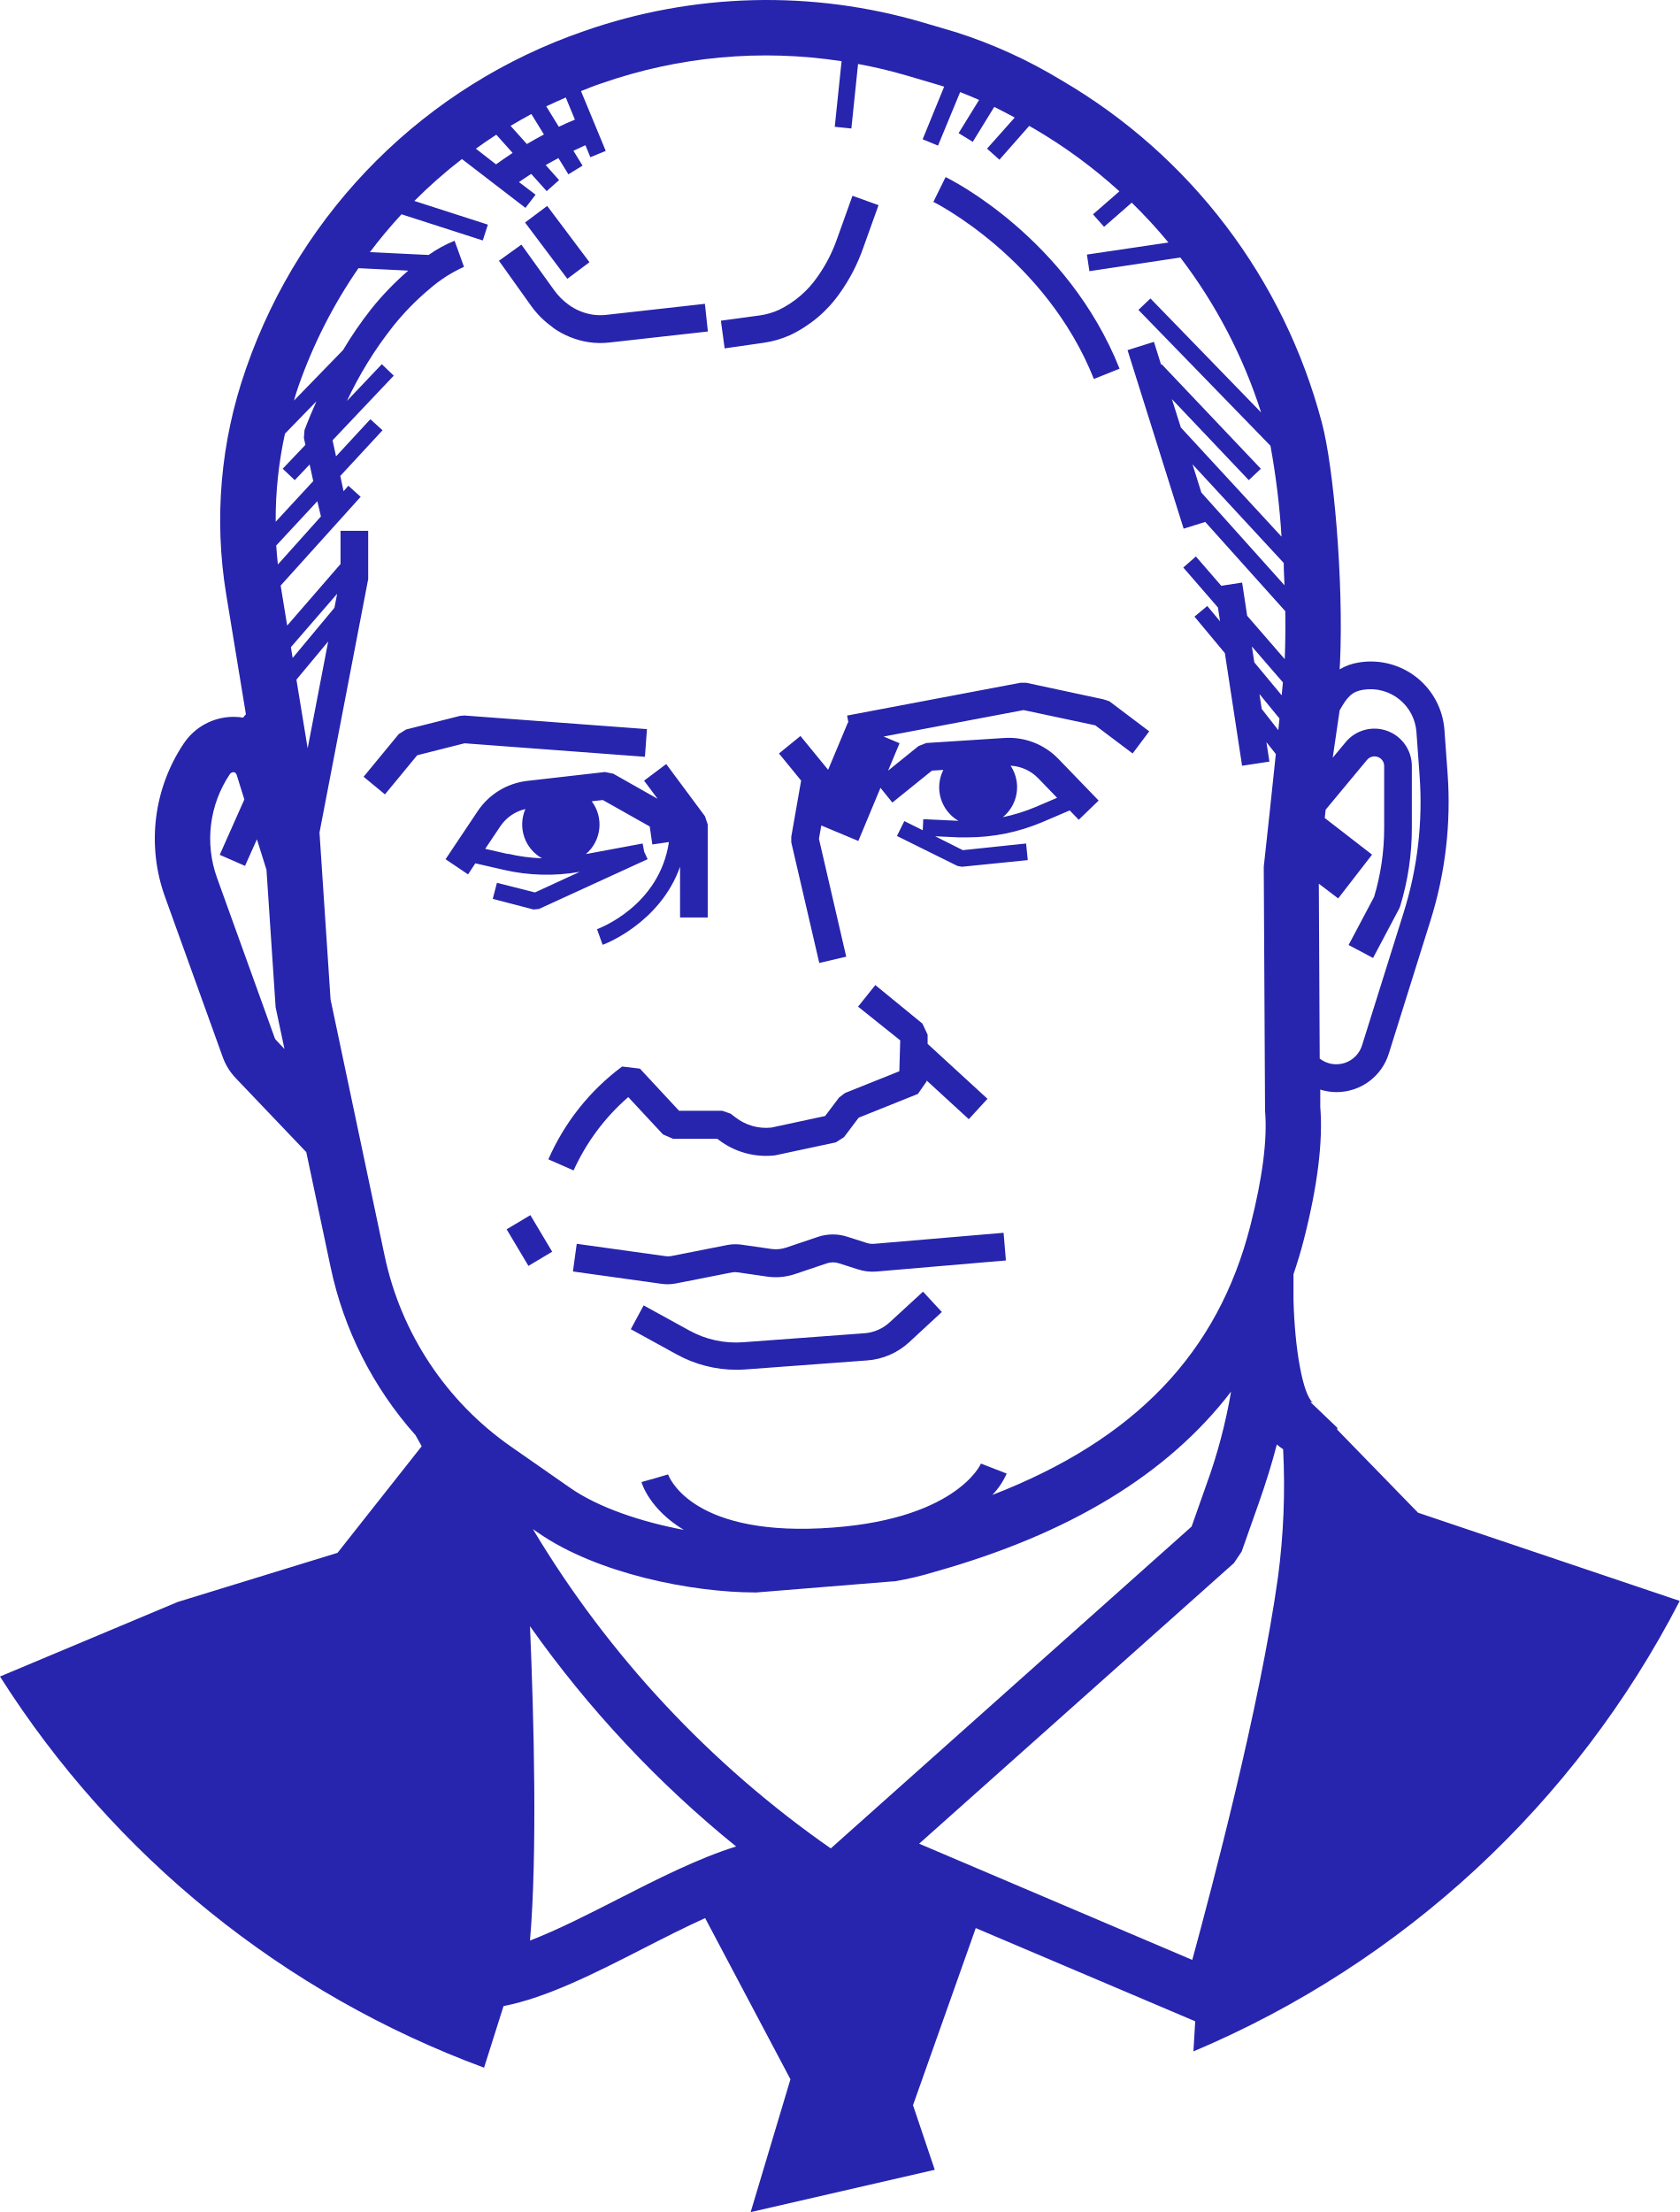
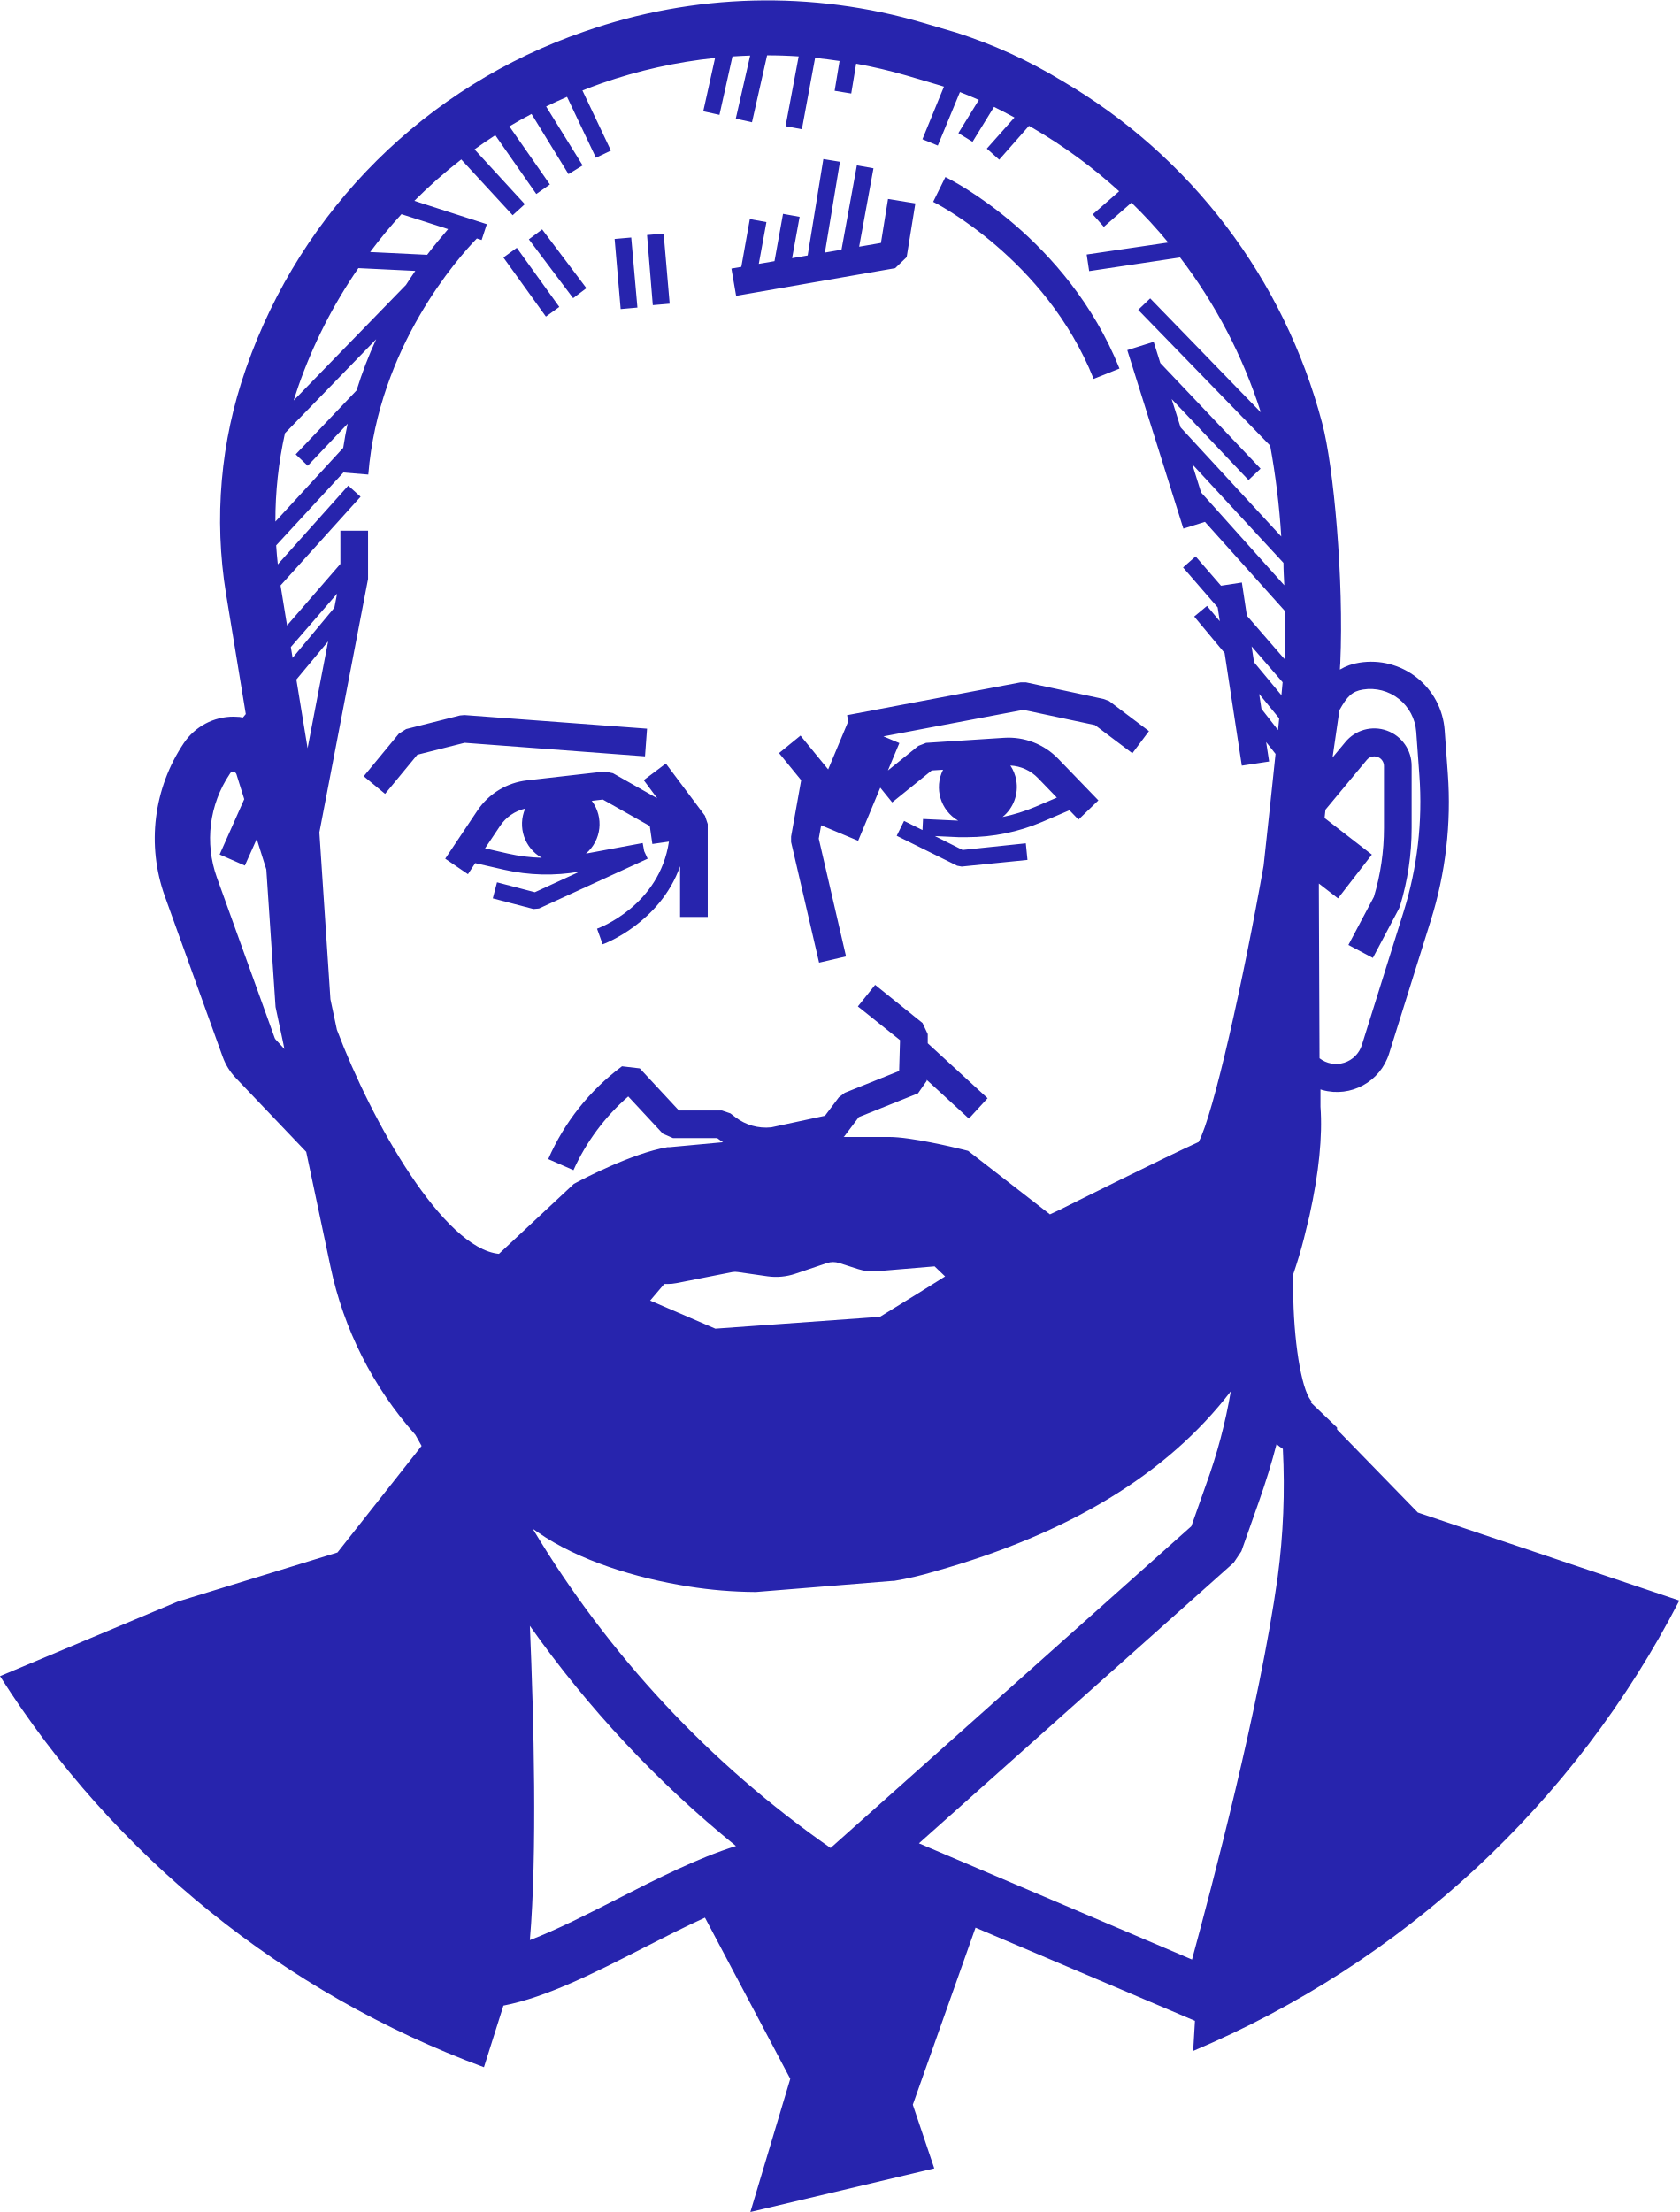
- <svg xmlns="http://www.w3.org/2000/svg" viewBox="0 0 303.56 399.7">
+ <svg xmlns="http://www.w3.org/2000/svg" viewBox="0 0 303.56 399.79">
  <g id="Layer_2" data-name="Layer 2">
    <g id="Layer_1-2" data-name="Layer 1">
-       <path d="M158,224.75a3.45,3.45,0,0,1-1.38-.16l-3.44-1.1a8.48,8.48,0,0,0-5.34,0l-5.75,1.94a5.88,5.88,0,0,1-2.71.25l-5.35-.77a8,8,0,0,0-2.66.07l-10.14,2a3,3,0,0,1-1,0l-16-2.23-.69,5,16,2.23a7.81,7.81,0,0,0,1.1.08,8,8,0,0,0,1.54-.15l10.14-2a3,3,0,0,1,1,0l5.35.77a10.91,10.91,0,0,0,5-.46l5.75-1.94a3.5,3.5,0,0,1,2.22,0l3.44,1.1a8.57,8.57,0,0,0,3.32.38l23.39-2-.42-5Zm-41.45-88,.37-5-33-2.46-.8.07-9.74,2.46-1.32.83-6.35,7.71,3.86,3.18,5.83-7.07,8.55-2.16Zm44.26,102.16a7.51,7.51,0,0,1-4.52,2l-22,1.63a17.4,17.4,0,0,1-9.69-2.11l-8.28-4.55L114,240.18l8.28,4.55a22.36,22.36,0,0,0,10.8,2.78q.83,0,1.67-.06l22-1.63a12.52,12.52,0,0,0,7.55-3.28l5.91-5.47-3.4-3.67Zm-71-79.39-.76,2.9,7.35,1.92,1-.09,19.64-9-.63-1.36-.27-1.47-10.26,1.91a7,7,0,0,0,1.06-9.54l2-.23,8.48,4.78.47,3.25,3-.43c-1.73,11.52-12.54,15.57-13,15.74l.51,1.41.5,1.41c.13,0,10.35-3.82,14-14.1v9.16h5v-16.8l-.5-1.49-7-9.43-4,3,2.44,3.28-8-4.53-1.51-.31-14,1.6a12.47,12.47,0,0,0-9,5.47l-5.81,8.69L84.59,158l1.31-2,5.24,1.2a34.47,34.47,0,0,0,13.63.34l-8.09,3.72Zm2-5.2-4.12-.94,2.72-4.06a7.48,7.48,0,0,1,4.54-3.13,7,7,0,0,0,3,8.9A31.4,31.4,0,0,1,91.8,154.27Zm8.08-95.14a15.05,15.05,0,0,0,6.43,2.64,14.37,14.37,0,0,0,3.74.08l17.87-2-.54-5-17.87,2a9.36,9.36,0,0,1-2.44-.05,9.91,9.91,0,0,1-4.29-1.77,11.61,11.61,0,0,1-2.68-2.69L94.23,44.2l-4.06,2.92L96,55.29A16.58,16.58,0,0,0,99.89,59.14Zm13.67,139.08,6.25,6.72,1.83.8h8l.21.16a14.08,14.08,0,0,0,10.21,2.83l11-2.35,1.47-.94,2.65-3.52,10.7-4.29,1.57-2.25v-.19l7.63,7,3.38-3.68-10.82-9.93,0-1.66-.94-2L158.19,178l-3.12,3.9,7.62,6.09-.16,5.58-9.83,3.94-1.07.82-2.51,3.33-9.72,2.09a9,9,0,0,1-6.48-1.84l-.89-.68-1.52-.52h-7.79l-7.07-7.61-3.22-.38A41.68,41.68,0,0,0,99.1,209.49l4.56,2A38.73,38.73,0,0,1,113.56,198.22Zm-22,23.87,3.94,6.61,4.29-2.56-3.94-6.61Zm107.88-95.76-14-3h-1l-31.35,5.93.23,1.24-.08,0-3.58,8.56-5-6.11-3.88,3.16,4,4.9L143,151.2l0,1,5.06,21.8,4.87-1.13L148,151.57l.43-2.41,6.69,2.8,4-9.6,2.15,2.66,7.15-5.77,2.06-.13a7,7,0,0,0,2.73,9.2l-6.35-.3-.1,2-3.33-1.65-1.33,2.69,10.93,5.41.81.15,11.9-1.2-.3-3L174,153.62,169,151.11l4.27.2q.79,0,1.58,0a34.69,34.69,0,0,0,13.53-2.76l4.94-2.11,1.63,1.69,3.6-3.47-7.26-7.52a12.45,12.45,0,0,0-9.79-3.79l.16,2.5-.16-2.5-14.09.91-1.41.55-5.5,4.44,2.07-4.95-2.88-1.21,25.29-4.78,12.95,2.75,6.76,5.09,3-4-7.2-5.43ZM183.7,141a7,7,0,0,0-1.06-2.64,7.47,7.47,0,0,1,5,2.28l3.4,3.52-3.89,1.66a31.41,31.41,0,0,1-5.92,1.84A7,7,0,0,0,183.7,141ZM106.53,47.38,98.89,37.21l-4,3,7.64,10.17Zm31.41,14.57a17.73,17.73,0,0,0,4.84-1.39,22.93,22.93,0,0,0,9-7.6A32.61,32.61,0,0,0,156,44.8l2.77-7.73-4.71-1.69-2.77,7.73A27.56,27.56,0,0,1,147.75,50a18,18,0,0,1-7,6,12.71,12.71,0,0,1-3.47,1l-7,.95.68,5Zm59.75,6.53,4.64-1.86C192.9,43,171.79,32.41,170.89,32l-2.21,4.48C168.88,36.56,189,46.67,197.69,68.48Zm58.58,204.86-14.6-15c0-.12,0-.24,0-.36l-4.74-4.53-.13-.13a1,1,0,0,1,.49.15c-1.84-1.39-3.33-9.79-3.53-18.72,0-1.44,0-2.94,0-4.5.71-2.08,1.35-4.2,1.91-6.39,2.45-9.63,3.44-17.66,2.93-23.86l0-3.12.35.11a10,10,0,0,0,2.62.35,9.88,9.88,0,0,0,9.43-7l7.52-24a71.4,71.4,0,0,0,3.09-26.58l-.57-7.87a13.33,13.33,0,0,0-15.42-12.19,9.65,9.65,0,0,0-3.52,1.25c0-.47.06-.86.07-1.17.68-15-1.2-35.66-3.27-43.36a101.57,101.57,0,0,0-47-61.87,88.53,88.53,0,0,0-19.1-8.72l-6-1.77a100,100,0,0,0-61.25,1.56A98.6,98.6,0,0,0,44.52,66.44l-.11.32a82.61,82.61,0,0,0-3.54,40.58l3.57,21.72-.52.62c-.2,0-.39-.08-.6-.1-.36,0-.72-.05-1.09-.05a10.83,10.83,0,0,0-9,4.78A30.91,30.91,0,0,0,29.8,162l10.45,29a10.76,10.76,0,0,0,2.35,3.81l12.75,13.37,4.39,20.75a66.15,66.15,0,0,0,15.35,30.4l1.12,2L61,280.59l-28.73,8.83-.23.08L0,302.94a175.55,175.55,0,0,0,87.48,70.68L91,362.49c7.79-1.5,16.64-6,25.2-10.38,3.75-1.92,7.55-3.85,11.23-5.52l15.42,29.13-7.19,24,33.27-7.65L165,380.4l11.34-32L216,365.24l-.32,5.44a175.67,175.67,0,0,0,87.88-81.4Zm-14.43-111,6.12-7.91-8.55-6.62.16-1.5,7.48-9a1.76,1.76,0,0,1,2.28-.37,1.74,1.74,0,0,1,.82,1.49v11.19a43.3,43.3,0,0,1-1.82,12.44l-4.61,8.7,4.42,2.34,4.72-8.91a2.51,2.51,0,0,0,.18-.44,48.31,48.31,0,0,0,2.11-14.13V138.46a6.76,6.76,0,0,0-12-4.31l-2.3,2.77,1.25-8.56c1.4-2.5,2.28-3.4,4.25-3.72a8.33,8.33,0,0,1,9.63,7.62l.57,7.87a66.42,66.42,0,0,1-2.87,24.73l-7.52,24a4.87,4.87,0,0,1-7.66,2.42l-.16-31.6Zm-9.7-56.58L217.11,89l-1.6-5.1L232,101.73C232,103.09,232.09,104.45,232.14,105.8ZM102.25,17.62l1.65,4c-1,.41-2,.84-2.91,1.29l-2.27-3.7Q100.46,18.4,102.25,17.62Zm-6.21,3L98.3,24.3q-1.56.82-3.08,1.73l-2.95-3.29Q94.13,21.64,96,20.62Zm-6.35,3.72,2.95,3.29c-1,.66-2,1.36-3,2.07L86,26.87Q87.8,25.56,89.69,24.34ZM53.84,70.07l.11-.32A89.62,89.62,0,0,1,64.78,48.46l9,.44a52.56,52.56,0,0,0-6.7,6.95A67.49,67.49,0,0,0,62,63.25l-8.87,9.13Q53.44,71.22,53.84,70.07ZM58,93.32,50.22,102q-.19-1.71-.3-3.43l7.43-8Zm-6.46-15,5.65-5.81c-.75,1.69-1.48,3.41-2.16,5.21l-.11,1.42.27,1.25-4.1,4.31,2.18,2.06,2.69-2.83.65,3-6.79,7.35A72.74,72.74,0,0,1,51.51,78.31ZM49.84,187.88a.84.84,0,0,1-.18-.29l-10.45-29a20.88,20.88,0,0,1,2.32-18.69.82.82,0,0,1,.79-.37.84.84,0,0,1,.42.39l1.42,4.54-4.45,10,4.57,2,2.15-4.8,1.73,5.51L49.81,182l1.6,7.55Zm2.73-70.94,8.36-9.65-.49,2.53-7.55,9.07Zm1,5.87,5.74-6.9-3.71,19.31ZM111.61,343.2c-5.37,2.74-10.86,5.54-15.83,7.45,1.34-15.55.72-39.9,0-56.8a198.65,198.65,0,0,0,37.25,39.8C126.09,335.82,118.78,339.54,111.61,343.2Zm38.53-9.2A188.15,188.15,0,0,1,96.3,276.3l.91.63c10.66,7.43,27.84,10.82,39.3,10.82h.2l24.61-2,.31,0A59.1,59.1,0,0,0,169,284c24.26-6.83,42-17.57,53.48-32.54A96.16,96.16,0,0,1,218,268.33l-2.65,7.51Zm80.81-48.95c-3.29,23.54-12,56.28-15.48,69.1l-49.36-21L223,282.44l1.39-2.07,3.08-8.72c1.35-3.84,2.43-7.32,3.28-10.64a10,10,0,0,0,1.14.86A126.33,126.33,0,0,1,230.95,285.06Zm.28-155.22-.21,2.11-3-3.84-.41-2.69Zm-4.55-10.15-.44-2.86,5.61,6.48c-.06.71-.14,1.5-.22,2.34Zm5.49-.59-6.78-7.82-.91-6-3.77.58-4.59-5.3-2.27,2,6.26,7.22.38,2.5-2.31-2.77-2.31,1.92,5.49,6.6,3.11,20.35,4.94-.75-.54-3.51,1.7,2.14c-.74,7.18-1.59,15-2.18,20.37l0,.29.23,43.38,0,.41c.45,5.11-.44,12.08-2.64,20.73-5.85,23-20.81,38.69-46.64,48.7a13.56,13.56,0,0,0,2.59-3.86l-4.66-1.81c0,.11-4.65,10.51-28.9,11.7-23.91,1.17-27.59-9.63-27.63-9.74l-2.4.71-2.41.67c.09.34,1.49,4.93,7.66,8.65-7.6-1.44-15.45-4-20.68-7.69l-10.49-7.31a56.18,56.18,0,0,1-22.92-34.58L59.74,180.6l-2-30.16,8.8-45.8,0-8.72h-5v6l-9.64,11.12-1.18-7.23L65.18,89.77l-2.23-2-.86,1L61.5,86l7.63-8.25-2.2-2-6.2,6.71-.63-2.9L71.16,67.88,69,65.81l-6.3,6.64A68.81,68.81,0,0,1,71,59a46.91,46.91,0,0,1,6.62-6.78,25,25,0,0,1,6.23-4L83,45.85l-.85-2.35a23.06,23.06,0,0,0-4.69,2.57l-10.61-.51a88.21,88.21,0,0,1,5.71-6.84l14.69,4.73.92-2.86L74.88,36.31a88.22,88.22,0,0,1,8.6-7.57l11.48,8.82,1.83-2.38-3-2.28c.73-.51,1.47-1,2.21-1.48l2.8,3.12,2.24-2-2.42-2.71c.76-.44,1.52-.86,2.3-1.26l1.8,2.93,2.56-1.57-1.65-2.69q1.07-.5,2.17-1l.89,2.17,2.78-1.14L105,16.46c1.23-.49,2.47-1,3.72-1.4a89.93,89.93,0,0,1,43.37-4l-1.23,11.85,3,.31,1.21-11.66c3,.55,5.9,1.24,8.83,2.1l6,1.77.73.23-3.89,9.51,2.78,1.14,4-9.67c1.1.42,2.24.9,3.42,1.42l-3.7,6,2.56,1.57,3.88-6.31c1.2.59,2.43,1.23,3.7,1.92l-5,5.62,2.24,2L186,22.75l.76.43A91.66,91.66,0,0,1,202.3,34.57l-4.77,4.16,2,2.26,5-4.37a90.77,90.77,0,0,1,6.63,7.2L196.43,46l.45,3,16.43-2.47a92.56,92.56,0,0,1,14.6,28l-20-20.6L205.74,56,229.6,80.55a138.56,138.56,0,0,1,2,16.42L213.4,77.24l-1.61-5.12,13.89,14.64,2.18-2.06L209.94,65.81l-.1.1-1.3-4.14-4.77,1.5,10.14,32.26,3.9-1.22,14.47,16.13C232.32,113.47,232.29,116.4,232.18,119.09Z" style="fill:#2724ad" />
+       <path d="M116.59,136.7l.37-5-33-2.46-.8.07-9.74,2.46-1.32.83-6.35,7.7,3.86,3.18,5.83-7.07,8.55-2.16ZM101.1,55.47,93.42,44.79,91,46.54l7.68,10.68ZM120.36,138l-4,3,2.44,3.28-8-4.53-1.51-.31-14,1.6a12.47,12.47,0,0,0-9,5.47l-5.81,8.69L84.59,158l1.31-2,5.24,1.2a34.51,34.51,0,0,0,13.63.34l-8.09,3.72-6.84-1.79-.76,2.9,7.35,1.92,1-.09,19.64-9-.63-1.36-.27-1.47-10.26,1.91a7,7,0,0,0,1.06-9.54l2-.23,8.48,4.78.47,3.25,3-.43c-1.73,11.52-12.54,15.57-13,15.74l.51,1.41.5,1.41c.13,0,10.35-3.82,14-14.1v9.16h5v-16.8l-.5-1.49ZM91.8,154.27l-4.12-.94,2.72-4.06a7.47,7.47,0,0,1,4.54-3.13,7,7,0,0,0,3,8.9A31.44,31.44,0,0,1,91.8,154.27Zm107.67-27.94-14-3h-1l-31.35,5.93.24,1.24-.08,0-3.58,8.56-5-6.11-3.88,3.16,4,4.9L143,151.19l0,1,5.06,21.8,4.87-1.13L148,151.57l.43-2.41,6.69,2.8,4-9.6,2.15,2.66,7.15-5.77,2.05-.13a7,7,0,0,0,2.73,9.2l-6.35-.3-.1,2-3.33-1.65-1.33,2.69,10.93,5.41.81.15,11.9-1.2-.3-3L174,153.62,169,151.11l4.27.2q.79,0,1.58,0a34.67,34.67,0,0,0,13.53-2.76l4.94-2.11,1.63,1.69,3.6-3.47-7.26-7.52a12.48,12.48,0,0,0-9.79-3.79l.16,2.5-.16-2.5-14.09.91-1.41.55-5.5,4.44,2.07-4.95-2.88-1.21,25.29-4.79,12.95,2.75,6.76,5.09,3-4-7.2-5.43ZM183.7,141a7,7,0,0,0-1.06-2.64,7.48,7.48,0,0,1,5,2.28l3.4,3.52-3.89,1.66a31.45,31.45,0,0,1-5.92,1.84A7,7,0,0,0,183.7,141ZM106,52.08,98,41.46l-2.4,1.8,8,10.63Zm9.22,3.51L114.1,42.93l-3,.26,1.09,12.67Zm5.83-.7-1.09-12.67-3,.26L118,55.15Zm76.67,13.58,4.64-1.86C192.9,43,171.79,32.41,170.89,32l-2.21,4.48C168.88,36.56,189,46.67,197.69,68.48Zm-33.83-22,1.57-9.71-4.94-.8-1.28,7.95-3.94.68,2.59-14.17-3-.54-2.78,15.25-3,.52,2.72-16.41-3-.49L146,46.17l-2.82.49,1.36-7.47-3-.54L140,47.2l-2.84.49,1.38-7.55-3-.54L134,48.23l-1.79.31.85,4.93,28.75-5Zm92.4,226.9-14.6-15c0-.12,0-.24,0-.36l-4.75-4.54-.12-.13a1,1,0,0,1,.49.15c-1.84-1.39-3.33-9.79-3.53-18.72,0-1.44,0-2.94,0-4.5.71-2.08,1.35-4.2,1.91-6.39.36-1.41.67-2.77,1-4.1,1.73-7.82,2.39-14.46,2-19.76l0-3.12.35.11a9.88,9.88,0,0,0,12.06-6.6l7.52-24a71.4,71.4,0,0,0,3.09-26.58l-.57-7.87a13.33,13.33,0,0,0-15.42-12.19,9.65,9.65,0,0,0-3.52,1.25c0-.47.06-.86.07-1.17.68-15-1.2-35.66-3.27-43.36a101.57,101.57,0,0,0-47-61.87,88.52,88.52,0,0,0-19.1-8.72l-6-1.77a100,100,0,0,0-61.25,1.56A98.59,98.59,0,0,0,44.52,66.44l-.11.32a82.61,82.61,0,0,0-3.55,40.58l3.57,21.72-.52.62c-.2,0-.39-.08-.6-.1-.36,0-.72-.05-1.09-.05a10.83,10.83,0,0,0-9,4.78A30.91,30.91,0,0,0,29.8,162l10.45,29a10.8,10.8,0,0,0,2.35,3.81l12.75,13.37,4.39,20.75a66.15,66.15,0,0,0,15.35,30.4l1.12,2L61,280.59l-28.73,8.83-.23.08L0,302.94a175.55,175.55,0,0,0,87.48,70.68L91,362.49c7.79-1.5,16.64-6,25.2-10.38,3.76-1.92,7.55-3.85,11.23-5.52l15.42,29.13-7.21,24.07,33.24-7.88L165,380.4l11.34-32L216,365.24l-.32,5.44a175.67,175.67,0,0,0,87.88-81.4Zm-14.43-111,6.12-7.91-8.55-6.62.16-1.5,7.48-9a1.76,1.76,0,0,1,2.28-.37,1.74,1.74,0,0,1,.82,1.49v11.19a43.32,43.32,0,0,1-1.82,12.44l-4.61,8.7,4.42,2.34,4.72-8.91a2.49,2.49,0,0,0,.18-.44,48.31,48.31,0,0,0,2.11-14.13V138.46a6.76,6.76,0,0,0-12-4.32l-2.3,2.77,1.25-8.56c1.4-2.5,2.28-3.4,4.25-3.72a8.33,8.33,0,0,1,9.63,7.62l.57,7.87a66.42,66.42,0,0,1-2.87,24.73l-7.52,24a4.88,4.88,0,0,1-7.66,2.42L238.4,161v-1.31Zm-9.7-56.58L217.11,89l-1.6-5.1L232,101.73C232,103.09,232.09,104.45,232.15,105.8ZM72.57,38.71,81,41.41c-1,1.17-2.34,2.73-3.79,4.64l-10.3-.5A88.32,88.32,0,0,1,72.57,38.71ZM53.84,70.07l.11-.32A89.62,89.62,0,0,1,64.78,48.46l10.29.5q-.83,1.2-1.68,2.53L53.08,72.38Q53.44,71.22,53.84,70.07Zm-2.34,8.24L68,61.31a75.86,75.86,0,0,0-3.55,9.25l-11,11.56,2.18,2.06,7.21-7.6q-.46,2.13-.8,4.36L49.78,94.27A72.73,72.73,0,0,1,51.51,78.31ZM49.84,187.89a.85.85,0,0,1-.19-.3l-10.45-29a20.87,20.87,0,0,1,2.32-18.69.65.65,0,0,1,1.21,0l1.42,4.54-4.45,10,4.56,2,2.15-4.8,1.73,5.51L49.81,182l1.4,6.6h0l.2,1Zm2.73-70.94,8.36-9.65-.49,2.53-7.55,9.07Zm1,5.87,5.74-6.9-3.71,19.31ZM111.61,343.2c-5.37,2.74-10.86,5.54-15.83,7.45,1.34-15.55.72-39.9,0-56.8a198.66,198.66,0,0,0,37.25,39.8C126.09,335.82,118.78,339.54,111.61,343.2Zm38.53-9.2A188.14,188.14,0,0,1,96.3,276.3l.91.63c7.33,5.11,17.74,8.3,27.25,9.8a78.9,78.9,0,0,0,12,1h.2l24.61-2,.31,0A59.08,59.08,0,0,0,169,284c24.26-6.83,42-17.57,53.48-32.54A96.13,96.13,0,0,1,218,268.33l-2.65,7.51Zm-32.62-98.94,2.55-3c.21,0,.43,0,.64,0a8,8,0,0,0,1.54-.15l10.14-2a2.91,2.91,0,0,1,1,0l5.35.77a10.9,10.9,0,0,0,5-.46l5.75-1.94a3.52,3.52,0,0,1,2.21,0l3.44,1.1a8.49,8.49,0,0,0,3.32.38l10.48-.88,1.9,1.82-3.65,2.28-1.07.67L159.06,238l-3.43.25-26.32,1.89Zm113.43,50c-3.29,23.54-12,56.28-15.48,69.1l-49.36-21L223,282.44l1.39-2.07,3.08-8.72c1.35-3.84,2.43-7.32,3.28-10.64a10.1,10.1,0,0,0,1.14.86A126.3,126.3,0,0,1,230.95,285.06Zm.28-155.22-.21,2.11-3-3.84-.41-2.69Zm-4.55-10.15-.44-2.86,5.61,6.48c-.06.71-.14,1.5-.22,2.34Zm5.49-.59-6.78-7.82-.91-6-3.77.58-4.59-5.3-2.27,2,6.26,7.22.38,2.5-2.31-2.77-2.31,1.92,5.49,6.6,3.11,20.35,4.94-.75-.54-3.51,1.7,2.14c-.74,7.11-1.57,14.87-2.16,20.2-3.67,20.72-9.07,45-11.75,49.94-6,2.71-23.77,11.59-25.15,12.28l-1.72.8L175,208l-1-.25c-1.53-.38-9.35-2.26-13.26-2.26h-8.26l.11-.07,2.65-3.52,10.7-4.29,1.57-2.25v-.19l7.63,7,3.38-3.68-10.82-9.93,0-1.66-.94-2L158.19,178l-3.12,3.9,7.62,6.09-.16,5.58-9.83,3.94-1.07.82-2.51,3.33-9.72,2.09a9.07,9.07,0,0,1-6.48-1.84l-.89-.68-1.52-.52h-7.79l-7.07-7.61-3.22-.38A41.67,41.67,0,0,0,99.1,209.49l4.56,2a38.73,38.73,0,0,1,9.9-13.32l6.25,6.72,1.83.8h8l.21.16c.27.21.56.4.85.59l-9.7.9-.37,0c-6.35,1.08-15.33,5.79-16.33,6.33l-.57.3L90.19,226.62c-10-1-22.92-23.65-29.29-40.5l-1.17-5.52-2-30.16,8.8-45.8,0-8.72h-5v6l-9.64,11.12-1.18-7.23L65.18,89.77l-2.23-2L50.22,102q-.19-1.71-.3-3.43L62.07,85.4l4.5.37C68.47,62.59,82.87,46.53,86.2,43.1l.86.28L88,40.52l-13.1-4.22a88.22,88.22,0,0,1,8.48-7.48L92.67,38.9l2.2-2L85.78,27q1.84-1.33,3.75-2.56l7.41,10.62,2.46-1.72-7.32-10.5q1.95-1.17,4-2.24l6.68,10.87,2.56-1.57L98.72,19.25q1.86-.91,3.78-1.74l5.22,11,2.71-1.29-5.15-10.87c1.15-.45,2.3-.89,3.47-1.3a90.79,90.79,0,0,1,20.51-4.58l-2.14,9.64,2.93.65,2.35-10.56c1.07-.07,2.13-.12,3.2-.16L133,21.45l2.93.65L138.66,10q2.86,0,5.71.19L142,22.81l2.95.55,2.39-12.9c1.48.15,2.95.34,4.42.56l-.89,5.39,3,.49.89-5.39a91.65,91.65,0,0,1,9.14,2.15l6,1.77.73.23-3.89,9.51,2.78,1.14,4-9.67c1.1.42,2.24.9,3.42,1.42l-3.7,6,2.56,1.57,3.88-6.31c1.2.59,2.43,1.23,3.7,1.92l-5,5.62,2.24,2L186,22.75l.76.43A91.66,91.66,0,0,1,202.3,34.57l-4.77,4.17,2,2.26,5-4.37a90.79,90.79,0,0,1,6.64,7.2L196.43,46l.45,3,16.43-2.47a92.56,92.56,0,0,1,14.6,28l-20-20.6L205.74,56,229.6,80.55a138.51,138.51,0,0,1,2,16.42L213.4,77.24l-1.61-5.12,13.89,14.64,2.18-2.06L209.74,65.61l-1.2-3.83-4.77,1.5,10.14,32.26,3.9-1.22,14.47,16.13C232.32,113.47,232.29,116.4,232.18,119.09Z" style="fill:#2724ad" />
    </g>
  </g>
</svg>
